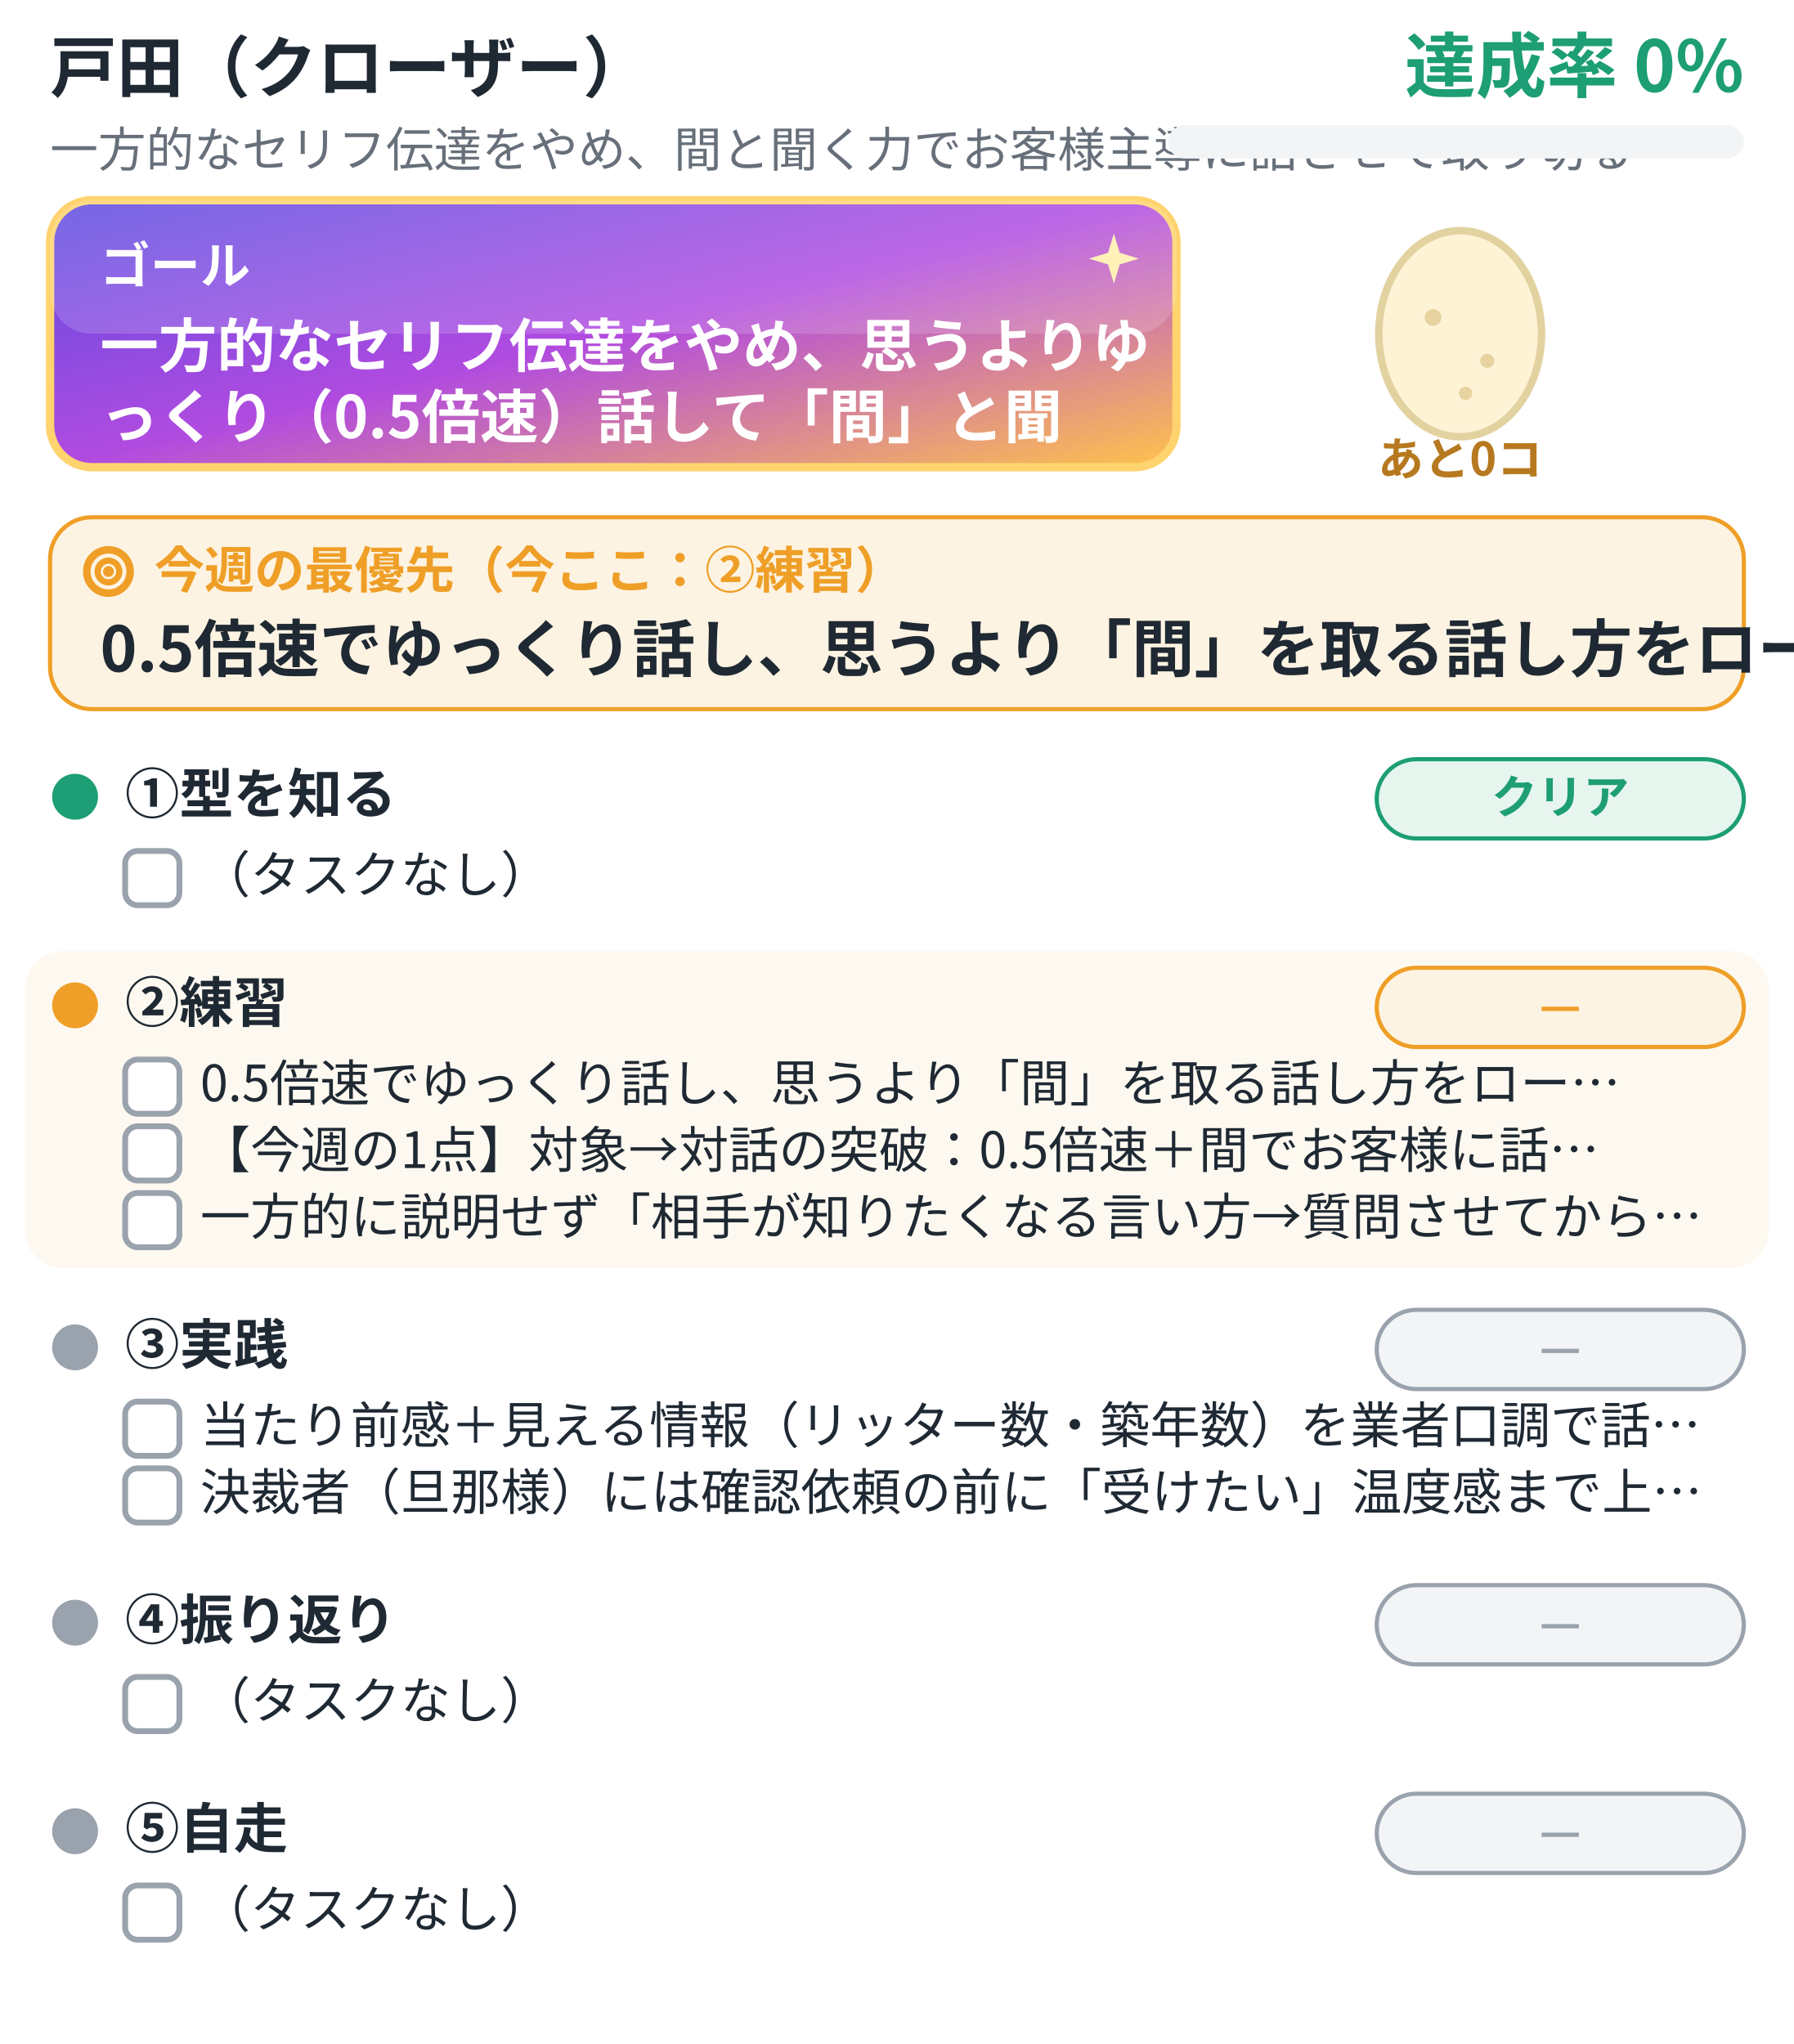
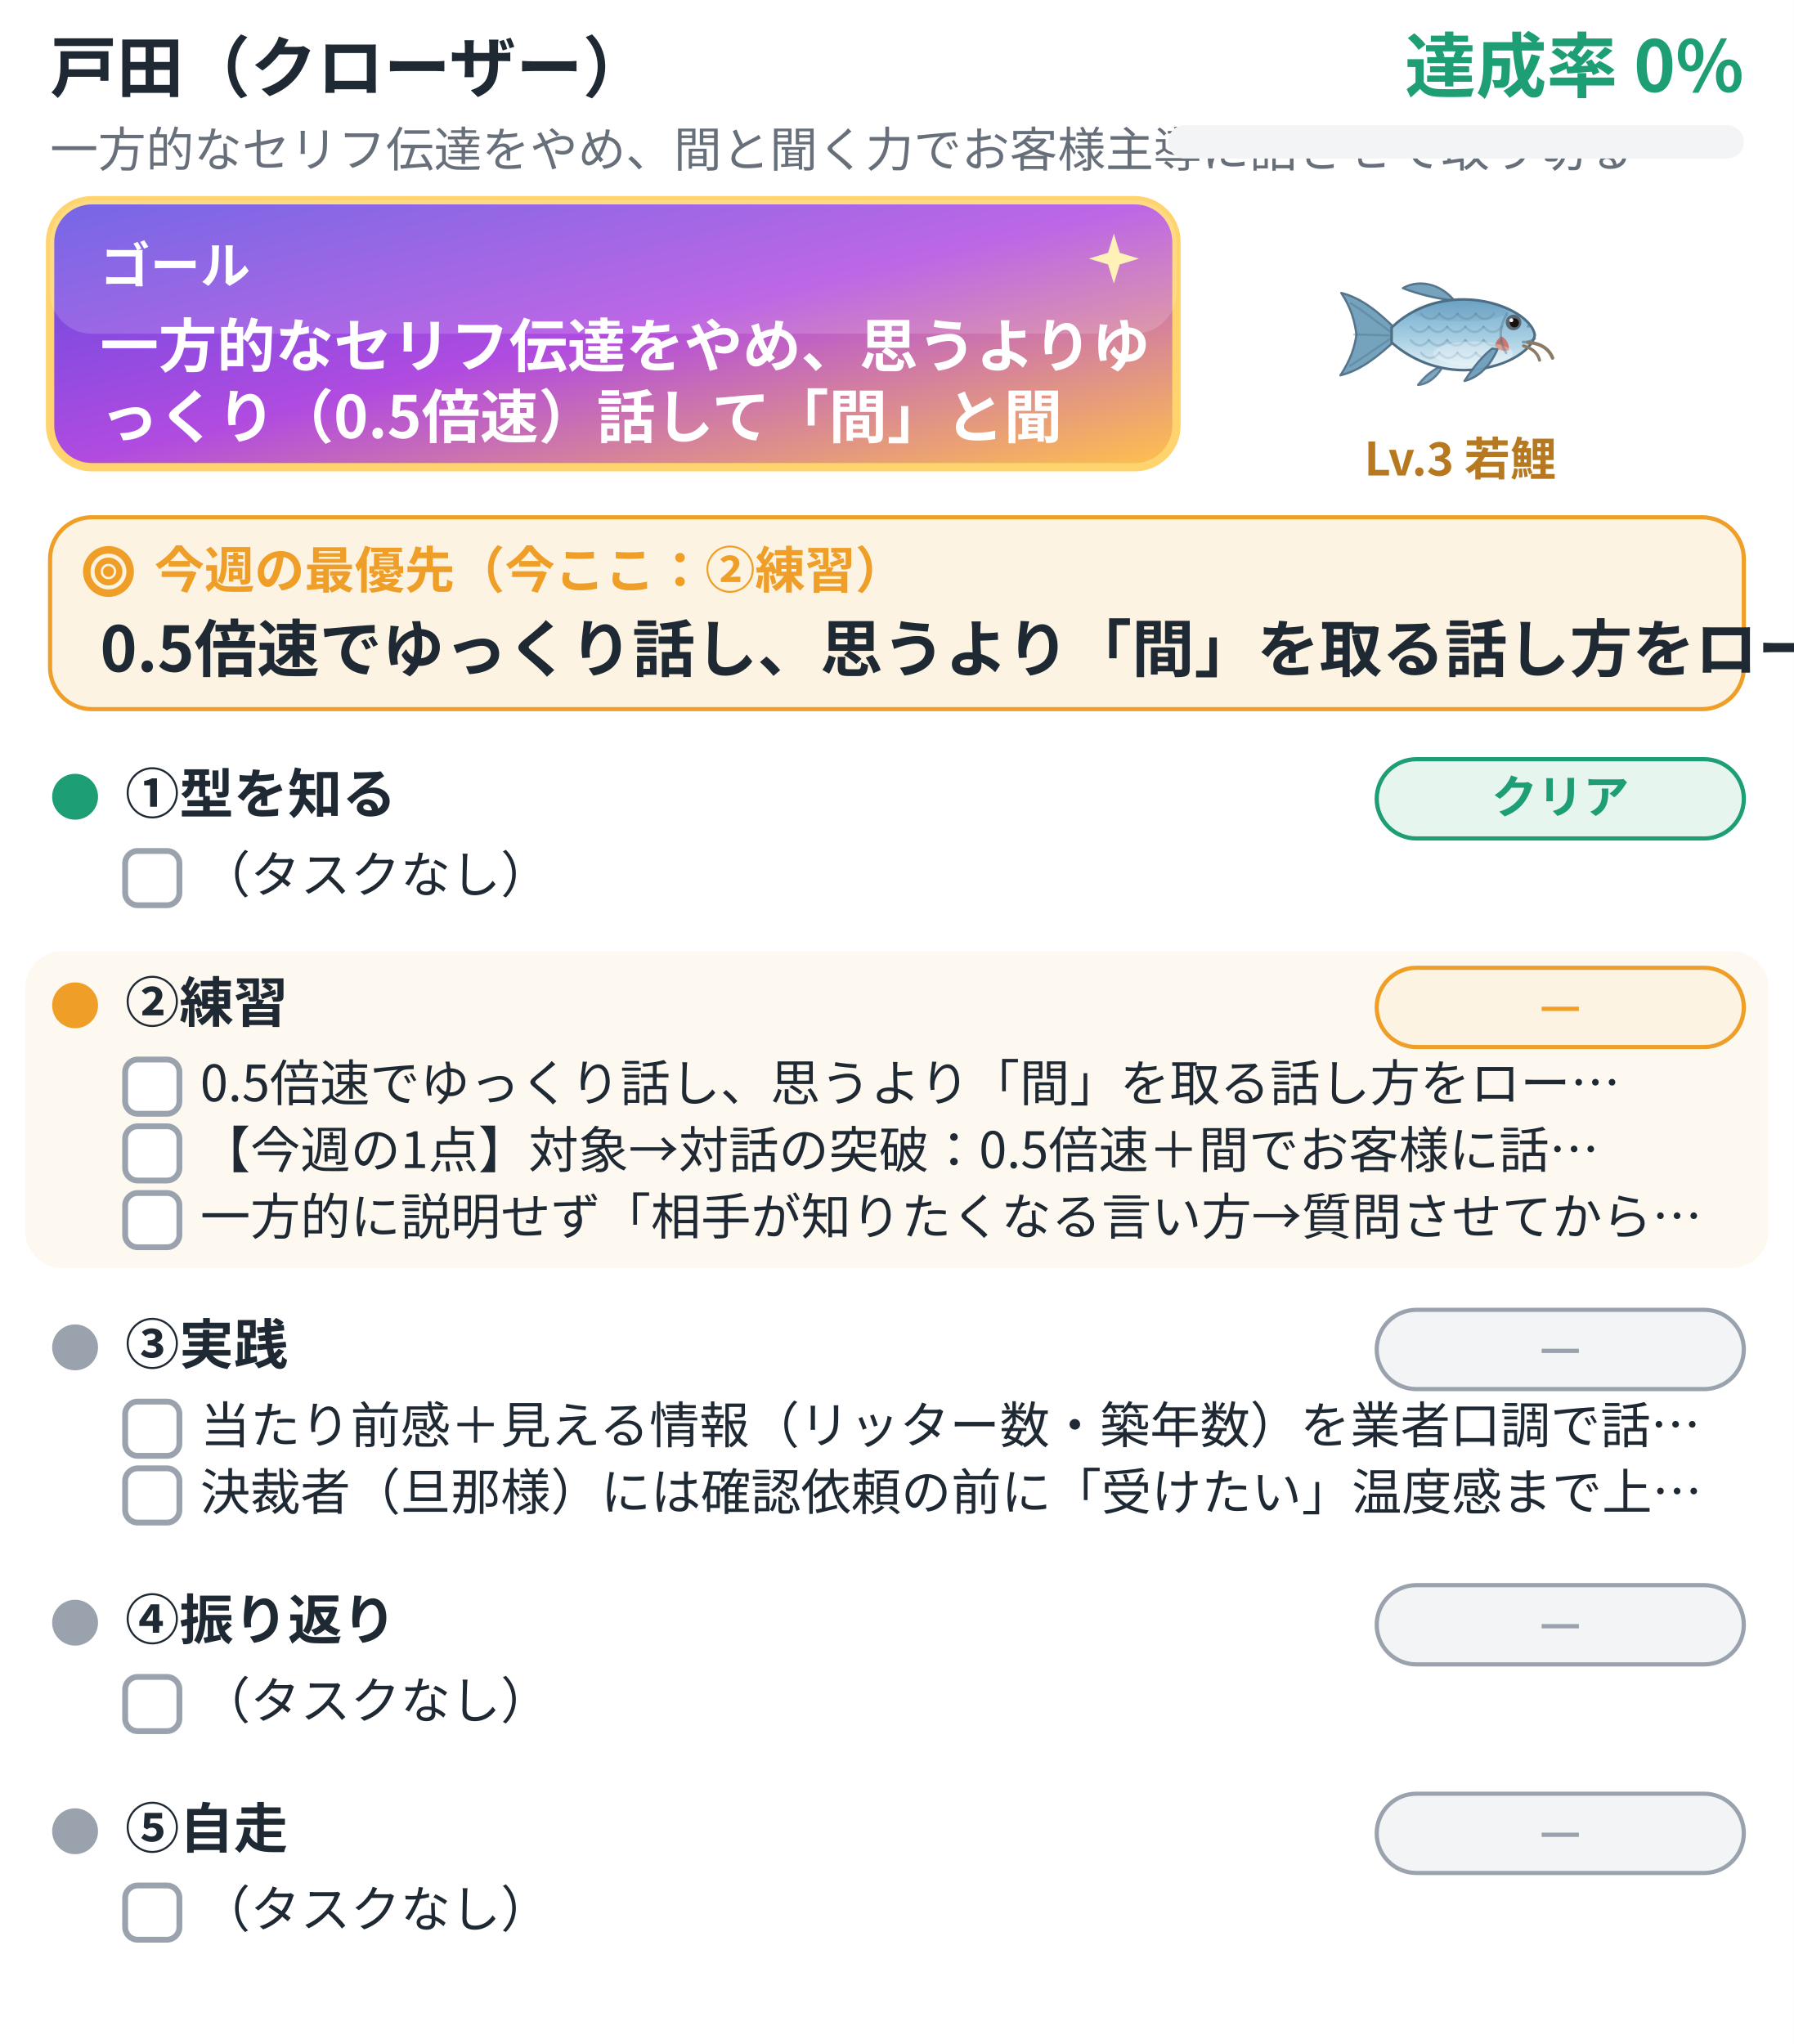
- <svg xmlns="http://www.w3.org/2000/svg" viewBox="0 0 430 490" font-family="Hiragino Sans, 'Noto Sans CJK JP', 'Yu Gothic', sans-serif" width="430" height="490">
+ <svg xmlns="http://www.w3.org/2000/svg" viewBox="0 0 430 490" font-family="Hiragino Sans, 'Noto Sans CJK JP', 'Yu Gothic', IPAGothic, sans-serif" width="430" height="490">
  <defs>
    <linearGradient id="goalGrad" x1="0" y1="0" x2="1" y2="1">
      <stop offset="0" stop-color="#5B4BE0" />
      <stop offset="0.5" stop-color="#B14BE0" />
      <stop offset="1" stop-color="#FFC24B" />
    </linearGradient>
    <linearGradient id="phx" x1="0" y1="0" x2="0" y2="1">
      <stop offset="0" stop-color="#FFE259" />
      <stop offset="0.5" stop-color="#FF9A00" />
      <stop offset="1" stop-color="#FF3D00" />
    </linearGradient>
    <linearGradient id="phx2" x1="0" y1="0" x2="0" y2="1">
      <stop offset="0" stop-color="#FFF0A0" />
      <stop offset="1" stop-color="#FF7A00" />
    </linearGradient>
    <linearGradient id="hen" x1="0" y1="0" x2="1" y2="1">
      <stop offset="0" stop-color="#37C9B0" />
      <stop offset="0.6" stop-color="#3DA0E8" />
      <stop offset="1" stop-color="#7A5BE0" />
    </linearGradient>
    <linearGradient id="pcock" x1="0" y1="0" x2="0" y2="1">
      <stop offset="0" stop-color="#2BD0C0" />
      <stop offset="0.55" stop-color="#2E8FD0" />
      <stop offset="1" stop-color="#2E4BB0" />
    </linearGradient>
    <linearGradient id="gold" x1="0" y1="0" x2="0" y2="1">
      <stop offset="0" stop-color="#FFF0A8" />
      <stop offset="0.5" stop-color="#F2C230" />
      <stop offset="1" stop-color="#C8901A" />
    </linearGradient>
+     <linearGradient id="fishBlu" x1="0" y1="0" x2="0" y2="1">
+       <stop offset="0" stop-color="#6FA9CC" />
+       <stop offset="0.55" stop-color="#A8CFE3" />
+       <stop offset="1" stop-color="#E4F1F7" />
+     </linearGradient>
+     <linearGradient id="fishWht" x1="0" y1="0" x2="0" y2="1">
+       <stop offset="0" stop-color="#FFFFFF" />
+       <stop offset="0.6" stop-color="#F2F4F5" />
+       <stop offset="1" stop-color="#D8DFE4" />
+     </linearGradient>
+     <linearGradient id="fishGld" x1="0" y1="0" x2="0" y2="1">
+       <stop offset="0" stop-color="#F8D25C" />
+       <stop offset="0.55" stop-color="#EFAF2E" />
+       <stop offset="1" stop-color="#D88A15" />
+     </linearGradient>
+     <linearGradient id="drgBlu" x1="0" y1="0" x2="1" y2="1">
+       <stop offset="0" stop-color="#55D0CF" />
+       <stop offset="0.5" stop-color="#2E86C8" />
+       <stop offset="1" stop-color="#4353C0" />
+     </linearGradient>
+     <linearGradient id="drgGld" x1="0" y1="0" x2="0" y2="1">
+       <stop offset="0" stop-color="#F9DC74" />
+       <stop offset="0.45" stop-color="#EEB53A" />
+       <stop offset="1" stop-color="#B87A12" />
+     </linearGradient>
+     <linearGradient id="eggG" x1="0" y1="0" x2="0" y2="1">
+       <stop offset="0" stop-color="#FFF9E8" />
+       <stop offset="1" stop-color="#EFD9A8" />
+     </linearGradient>
+     <radialGradient id="glowG">
+       <stop offset="0" stop-color="#FFE9A0" stop-opacity="0.75" />
+       <stop offset="1" stop-color="#FFE9A0" stop-opacity="0" />
+     </radialGradient>
  </defs>
  <rect x="0" y="0" width="430" height="490" fill="#fff" />
  <text x="12" y="22" font-size="16" font-weight="700" fill="#1F2933">戸田（クローザー）</text>
  <text x="12" y="40" font-size="11.5" fill="#67707A">一方的なセリフ伝達をやめ、間と聞く力でお客様主導に話させて取り切る</text>
  <text x="418" y="22" text-anchor="end" font-size="17" font-weight="700" fill="#1D9E75">達成率 0%</text>
  <rect x="280" y="30" width="138" height="8" rx="4" fill="#F2F4F6" />
  <rect x="280" y="30" width="0" height="8" rx="4" fill="#1D9E75" />
  <rect x="12" y="48" width="270" height="64" rx="10" fill="url(#goalGrad)" stroke="#FFD36E" stroke-width="2" />
  <rect x="12" y="48" width="270" height="32.0" rx="10" fill="#fff" opacity="0.16" />
  <text x="24" y="68" font-size="12" font-weight="700" fill="#fff">ゴール</text>
  <polygon points="267.0,56.0 268.4,60.6 273.0,62.0 268.4,63.4 267.0,68.0 265.6,63.4 261.0,62.0 265.6,60.6" fill="#FFF1B8" />
  <text x="24" y="88" font-size="14" font-weight="600" fill="#fff">一方的なセリフ伝達をやめ、思うよりゆ</text>
  <text x="24" y="105" font-size="14" font-weight="600" fill="#fff">っくり（0.5倍速）話して「間」と聞</text>
-   <ellipse cx="350.0" cy="80.0" rx="19.5" ry="24.7" fill="#FFF3D6" />
-   <ellipse cx="350.0" cy="80.0" rx="19.5" ry="24.7" fill="none" stroke="#E2D2A0" stroke-width="1.8" />
-   <circle cx="343.5" cy="76.1" r="2.0" fill="#E6D3A0" />
-   <circle cx="356.5" cy="86.5" r="1.7" fill="#E6D3A0" />
-   <circle cx="351.3" cy="94.3" r="1.6" fill="#E6D3A0" />
-   <text x="350" y="114" text-anchor="middle" font-size="11" font-weight="700" fill="#B7791F">あと0コ</text>
+   <g transform="translate(350,80) scale(1.3)">
+     <g transform="scale(0.8)">
+       <path d="M-14.8,-1 C-18.6,-4.8 -22.6,-8.2 -27.4,-9.4 C-24.9,-5.6 -24.3,-2.6 -23.9,0.2 C-24.3,2.9 -25.1,5.8 -27.6,9.6 C-22.7,8.4 -18.6,4.9 -14.8,1.4 Z" fill="#6E9EBB" stroke="#4E6E86" stroke-width="0.5" stroke-linecap="round" stroke-linejoin="round" opacity="0.95" />
+       <path d="M-16,-0.4 C-19.5,-3 -22.4,-5.3 -25.2,-7" fill="none" stroke="#4E6E86" stroke-width="0.5" stroke-linecap="round" stroke-linejoin="round" opacity="0.4" />
+       <path d="M-16.4,0.4 C-19.8,0.3 -22,0.2 -24.4,0.2" fill="none" stroke="#4E6E86" stroke-width="0.5" stroke-linecap="round" stroke-linejoin="round" opacity="0.4" />
+       <path d="M-16,1.1 C-19.5,3.4 -22.3,5.5 -25.4,7.4" fill="none" stroke="#4E6E86" stroke-width="0.5" stroke-linecap="round" stroke-linejoin="round" opacity="0.4" />
+       <path d="M-1.4,-7.7 C-4.6,-11.6 -9.6,-12.6 -13.2,-10.5 C-9.9,-9.2 -5.8,-8.2 -2.6,-7.8 Z" fill="#6E9EBB" stroke="#4E6E86" stroke-width="0.5" stroke-linecap="round" stroke-linejoin="round" opacity="0.95" />
+       <path d="M-4.2,7.9 C-5.8,10.5 -7.9,11.7 -9.7,11.8 C-8.1,9.8 -6.6,8.6 -5,7.8 Z" fill="#6E9EBB" stroke="#4E6E86" stroke-width="0.5" stroke-linecap="round" stroke-linejoin="round" opacity="0.9" />
+       <path d="M17.2,0.3 C16.6,-3.6 9.5,-7.8 1,-7.9 C-6.8,-8 -12.6,-4.6 -15.8,-1.4 L-15.8,2 C-12.6,4.9 -6.8,8.4 1,8.4 C9.5,8.3 16.6,4.2 17.2,0.3 Z" fill="url(#fishBlu)" stroke="#4E6E86" stroke-width="0.6" stroke-linecap="round" stroke-linejoin="round" />
+       <path d="M9.6,0.6 C10.8,1.4 11.4,2.6 11.2,3.8 C10,4.2 8.8,3.8 8,2.8 C8.2,1.8 8.8,1 9.6,0.6 Z" fill="#D8503A" opacity="0.7" />
+       <path d="M-9,-4.6 q2.1,2.4 4.2,0" fill="none" stroke="#3E6E8E" stroke-width="0.55" stroke-linecap="round" stroke-linejoin="round" opacity="0.22" />
+       <path d="M-4.8,-4.6 q2.1,2.4 4.2,0" fill="none" stroke="#3E6E8E" stroke-width="0.55" stroke-linecap="round" stroke-linejoin="round" opacity="0.22" />
+       <path d="M-0.6,-4.6 q2.1,2.4 4.2,0" fill="none" stroke="#3E6E8E" stroke-width="0.55" stroke-linecap="round" stroke-linejoin="round" opacity="0.22" />
+       <path d="M3.6,-4.6 q2.1,2.4 4.2,0" fill="none" stroke="#3E6E8E" stroke-width="0.55" stroke-linecap="round" stroke-linejoin="round" opacity="0.22" />
+       <path d="M-11.4,-1.6 q2.1,2.4 4.2,0" fill="none" stroke="#3E6E8E" stroke-width="0.55" stroke-linecap="round" stroke-linejoin="round" opacity="0.22" />
+       <path d="M-7.2,-1.6 q2.1,2.4 4.2,0" fill="none" stroke="#3E6E8E" stroke-width="0.55" stroke-linecap="round" stroke-linejoin="round" opacity="0.22" />
+       <path d="M-3,-1.6 q2.1,2.4 4.2,0" fill="none" stroke="#3E6E8E" stroke-width="0.55" stroke-linecap="round" stroke-linejoin="round" opacity="0.22" />
+       <path d="M1.2,-1.6 q2.1,2.4 4.2,0" fill="none" stroke="#3E6E8E" stroke-width="0.55" stroke-linecap="round" stroke-linejoin="round" opacity="0.22" />
+       <path d="M5.4,-1.6 q2.1,2.4 4.2,0" fill="none" stroke="#3E6E8E" stroke-width="0.55" stroke-linecap="round" stroke-linejoin="round" opacity="0.22" />
+       <path d="M-11.4,1.5 q2.1,2.4 4.2,0" fill="none" stroke="#3E6E8E" stroke-width="0.55" stroke-linecap="round" stroke-linejoin="round" opacity="0.22" />
+       <path d="M-7.2,1.5 q2.1,2.4 4.2,0" fill="none" stroke="#3E6E8E" stroke-width="0.55" stroke-linecap="round" stroke-linejoin="round" opacity="0.22" />
+       <path d="M-3,1.5 q2.1,2.4 4.2,0" fill="none" stroke="#3E6E8E" stroke-width="0.55" stroke-linecap="round" stroke-linejoin="round" opacity="0.22" />
+       <path d="M1.2,1.5 q2.1,2.4 4.2,0" fill="none" stroke="#3E6E8E" stroke-width="0.55" stroke-linecap="round" stroke-linejoin="round" opacity="0.22" />
+       <path d="M5.4,1.5 q2.1,2.4 4.2,0" fill="none" stroke="#3E6E8E" stroke-width="0.55" stroke-linecap="round" stroke-linejoin="round" opacity="0.22" />
+       <path d="M-9,4.4 q2.1,2.4 4.2,0" fill="none" stroke="#3E6E8E" stroke-width="0.55" stroke-linecap="round" stroke-linejoin="round" opacity="0.22" />
+       <path d="M-4.8,4.4 q2.1,2.4 4.2,0" fill="none" stroke="#3E6E8E" stroke-width="0.55" stroke-linecap="round" stroke-linejoin="round" opacity="0.22" />
+       <path d="M-0.6,4.4 q2.1,2.4 4.2,0" fill="none" stroke="#3E6E8E" stroke-width="0.55" stroke-linecap="round" stroke-linejoin="round" opacity="0.22" />
+       <path d="M3.6,4.4 q2.1,2.4 4.2,0" fill="none" stroke="#3E6E8E" stroke-width="0.55" stroke-linecap="round" stroke-linejoin="round" opacity="0.22" />
+       <ellipse cx="0" cy="-5.2" rx="11" ry="2.4" fill="#1F2933" opacity="0.06" />
+       <ellipse cx="3" cy="4.6" rx="9.2" ry="2.8" fill="#FFFFFF" opacity="0.28" />
+       <path d="M10.8,-4.6 C8.9,-1.4 8.9,1.6 10.6,4.4" fill="none" stroke="#4E6E86" stroke-width="0.6" stroke-linecap="round" stroke-linejoin="round" opacity="0.4" />
+       <path d="M17.2,1.1 C16.4,1.8 15.4,2 14.5,1.9" fill="none" stroke="#4E6E86" stroke-width="0.6" stroke-linecap="round" stroke-linejoin="round" opacity="0.6" />
+       <circle cx="15.7" cy="-1.7" r="0.35" fill="#4E6E86" opacity="0.5" />
+       <path d="M8.6,3.6 C6.8,7.7 4.1,10.1 1,10.9 C3.5,7 5.6,4.8 7.4,3.4 Z" fill="#6E9EBB" stroke="#4E6E86" stroke-width="0.5" stroke-linecap="round" stroke-linejoin="round" opacity="0.95" />
+       <path d="M15.6,2 C18.6,2.2 20.5,3.5 21.3,5.6" fill="none" stroke="#8A7A66" stroke-width="0.8" stroke-linecap="round" stroke-linejoin="round" />
+       <path d="M14.6,2.8 C16.7,3.4 17.9,4.5 18.3,6.1" fill="none" stroke="#8A7A66" stroke-width="0.7" stroke-linecap="round" stroke-linejoin="round" />
+       <circle cx="12.3" cy="-2.6" r="1.8" fill="#5B6670" />
+       <circle cx="12.5" cy="-2.5" r="1.05" fill="#17110B" />
+       <circle cx="11.8" cy="-3.1" r="0.45" fill="#FFFFFF" opacity="0.95" />
+     </g>
+   </g>
+   <text x="350" y="114" text-anchor="middle" font-size="11" font-weight="700" fill="#B7791F">Lv.3 若鯉</text>
  <rect x="12" y="124" width="406" height="46" rx="10" fill="#FDF3E2" stroke="#EF9F27" />
  <circle cx="26" cy="137" r="5.2" fill="none" stroke="#EF9F27" stroke-width="1.8" />
  <circle cx="26" cy="137" r="2.6" fill="none" stroke="#EF9F27" stroke-width="1.5" />
  <circle cx="26" cy="137" r="1.3" fill="#EF9F27" />
  <text x="37" y="141" font-size="12" font-weight="700" fill="#EF9F27">今週の最優先（今ここ：②練習）</text>
  <text x="24" y="161" font-size="15" font-weight="700" fill="#1F2933">0.5倍速でゆっくり話し、思うより「間」を取る話し方をロー…</text>
  <circle cx="18" cy="191" r="5.5" fill="#1D9E75" />
  <text x="30" y="195" font-size="13" font-weight="700" fill="#1F2933">①型を知る</text>
  <rect x="330" y="182" width="88" height="19" rx="9.5" fill="#E7F5EF" stroke="#1D9E75" />
  <text x="374" y="195" text-anchor="middle" font-size="11" font-weight="700" fill="#1D9E75">クリア</text>
  <rect x="30" y="204" width="13" height="13" rx="3" fill="#fff" stroke="#9AA3AD" stroke-width="1.4" />
  <text x="48" y="214" font-size="12" fill="#1F2933">（タスクなし）</text>
  <rect x="6" y="228" width="418" height="76" rx="9" fill="#FDF3E2" opacity="0.5" />
  <circle cx="18" cy="241" r="5.5" fill="#EF9F27" />
  <text x="30" y="245" font-size="13" font-weight="700" fill="#1F2933">②練習</text>
  <rect x="330" y="232" width="88" height="19" rx="9.5" fill="#FDF3E2" stroke="#EF9F27" />
  <text x="374" y="245" text-anchor="middle" font-size="11" font-weight="700" fill="#EF9F27">—</text>
  <rect x="30" y="254" width="13" height="13" rx="3" fill="#fff" stroke="#9AA3AD" stroke-width="1.4" />
  <text x="48" y="264" font-size="12" fill="#1F2933">0.5倍速でゆっくり話し、思うより「間」を取る話し方をロー…</text>
  <rect x="30" y="270" width="13" height="13" rx="3" fill="#fff" stroke="#9AA3AD" stroke-width="1.4" />
  <text x="48" y="280" font-size="12" fill="#1F2933">【今週の1点】対象→対話の突破：0.5倍速＋間でお客様に話…</text>
  <rect x="30" y="286" width="13" height="13" rx="3" fill="#fff" stroke="#9AA3AD" stroke-width="1.4" />
  <text x="48" y="296" font-size="12" fill="#1F2933">一方的に説明せず「相手が知りたくなる言い方→質問させてから…</text>
  <circle cx="18" cy="323" r="5.5" fill="#9AA3AD" />
  <text x="30" y="327" font-size="13" font-weight="700" fill="#1F2933">③実践</text>
  <rect x="330" y="314" width="88" height="19" rx="9.5" fill="#F2F4F6" stroke="#9AA3AD" />
  <text x="374" y="327" text-anchor="middle" font-size="11" font-weight="700" fill="#9AA3AD">—</text>
  <rect x="30" y="336" width="13" height="13" rx="3" fill="#fff" stroke="#9AA3AD" stroke-width="1.4" />
  <text x="48" y="346" font-size="12" fill="#1F2933">当たり前感＋見える情報（リッター数・築年数）を業者口調で話…</text>
  <rect x="30" y="352" width="13" height="13" rx="3" fill="#fff" stroke="#9AA3AD" stroke-width="1.4" />
  <text x="48" y="362" font-size="12" fill="#1F2933">決裁者（旦那様）には確認依頼の前に「受けたい」温度感まで上…</text>
  <circle cx="18" cy="389" r="5.5" fill="#9AA3AD" />
  <text x="30" y="393" font-size="13" font-weight="700" fill="#1F2933">④振り返り</text>
  <rect x="330" y="380" width="88" height="19" rx="9.5" fill="#F2F4F6" stroke="#9AA3AD" />
  <text x="374" y="393" text-anchor="middle" font-size="11" font-weight="700" fill="#9AA3AD">—</text>
  <rect x="30" y="402" width="13" height="13" rx="3" fill="#fff" stroke="#9AA3AD" stroke-width="1.4" />
  <text x="48" y="412" font-size="12" fill="#1F2933">（タスクなし）</text>
  <circle cx="18" cy="439" r="5.5" fill="#9AA3AD" />
  <text x="30" y="443" font-size="13" font-weight="700" fill="#1F2933">⑤自走</text>
  <rect x="330" y="430" width="88" height="19" rx="9.5" fill="#F2F4F6" stroke="#9AA3AD" />
  <text x="374" y="443" text-anchor="middle" font-size="11" font-weight="700" fill="#9AA3AD">—</text>
  <rect x="30" y="452" width="13" height="13" rx="3" fill="#fff" stroke="#9AA3AD" stroke-width="1.4" />
  <text x="48" y="462" font-size="12" fill="#1F2933">（タスクなし）</text>
</svg>
